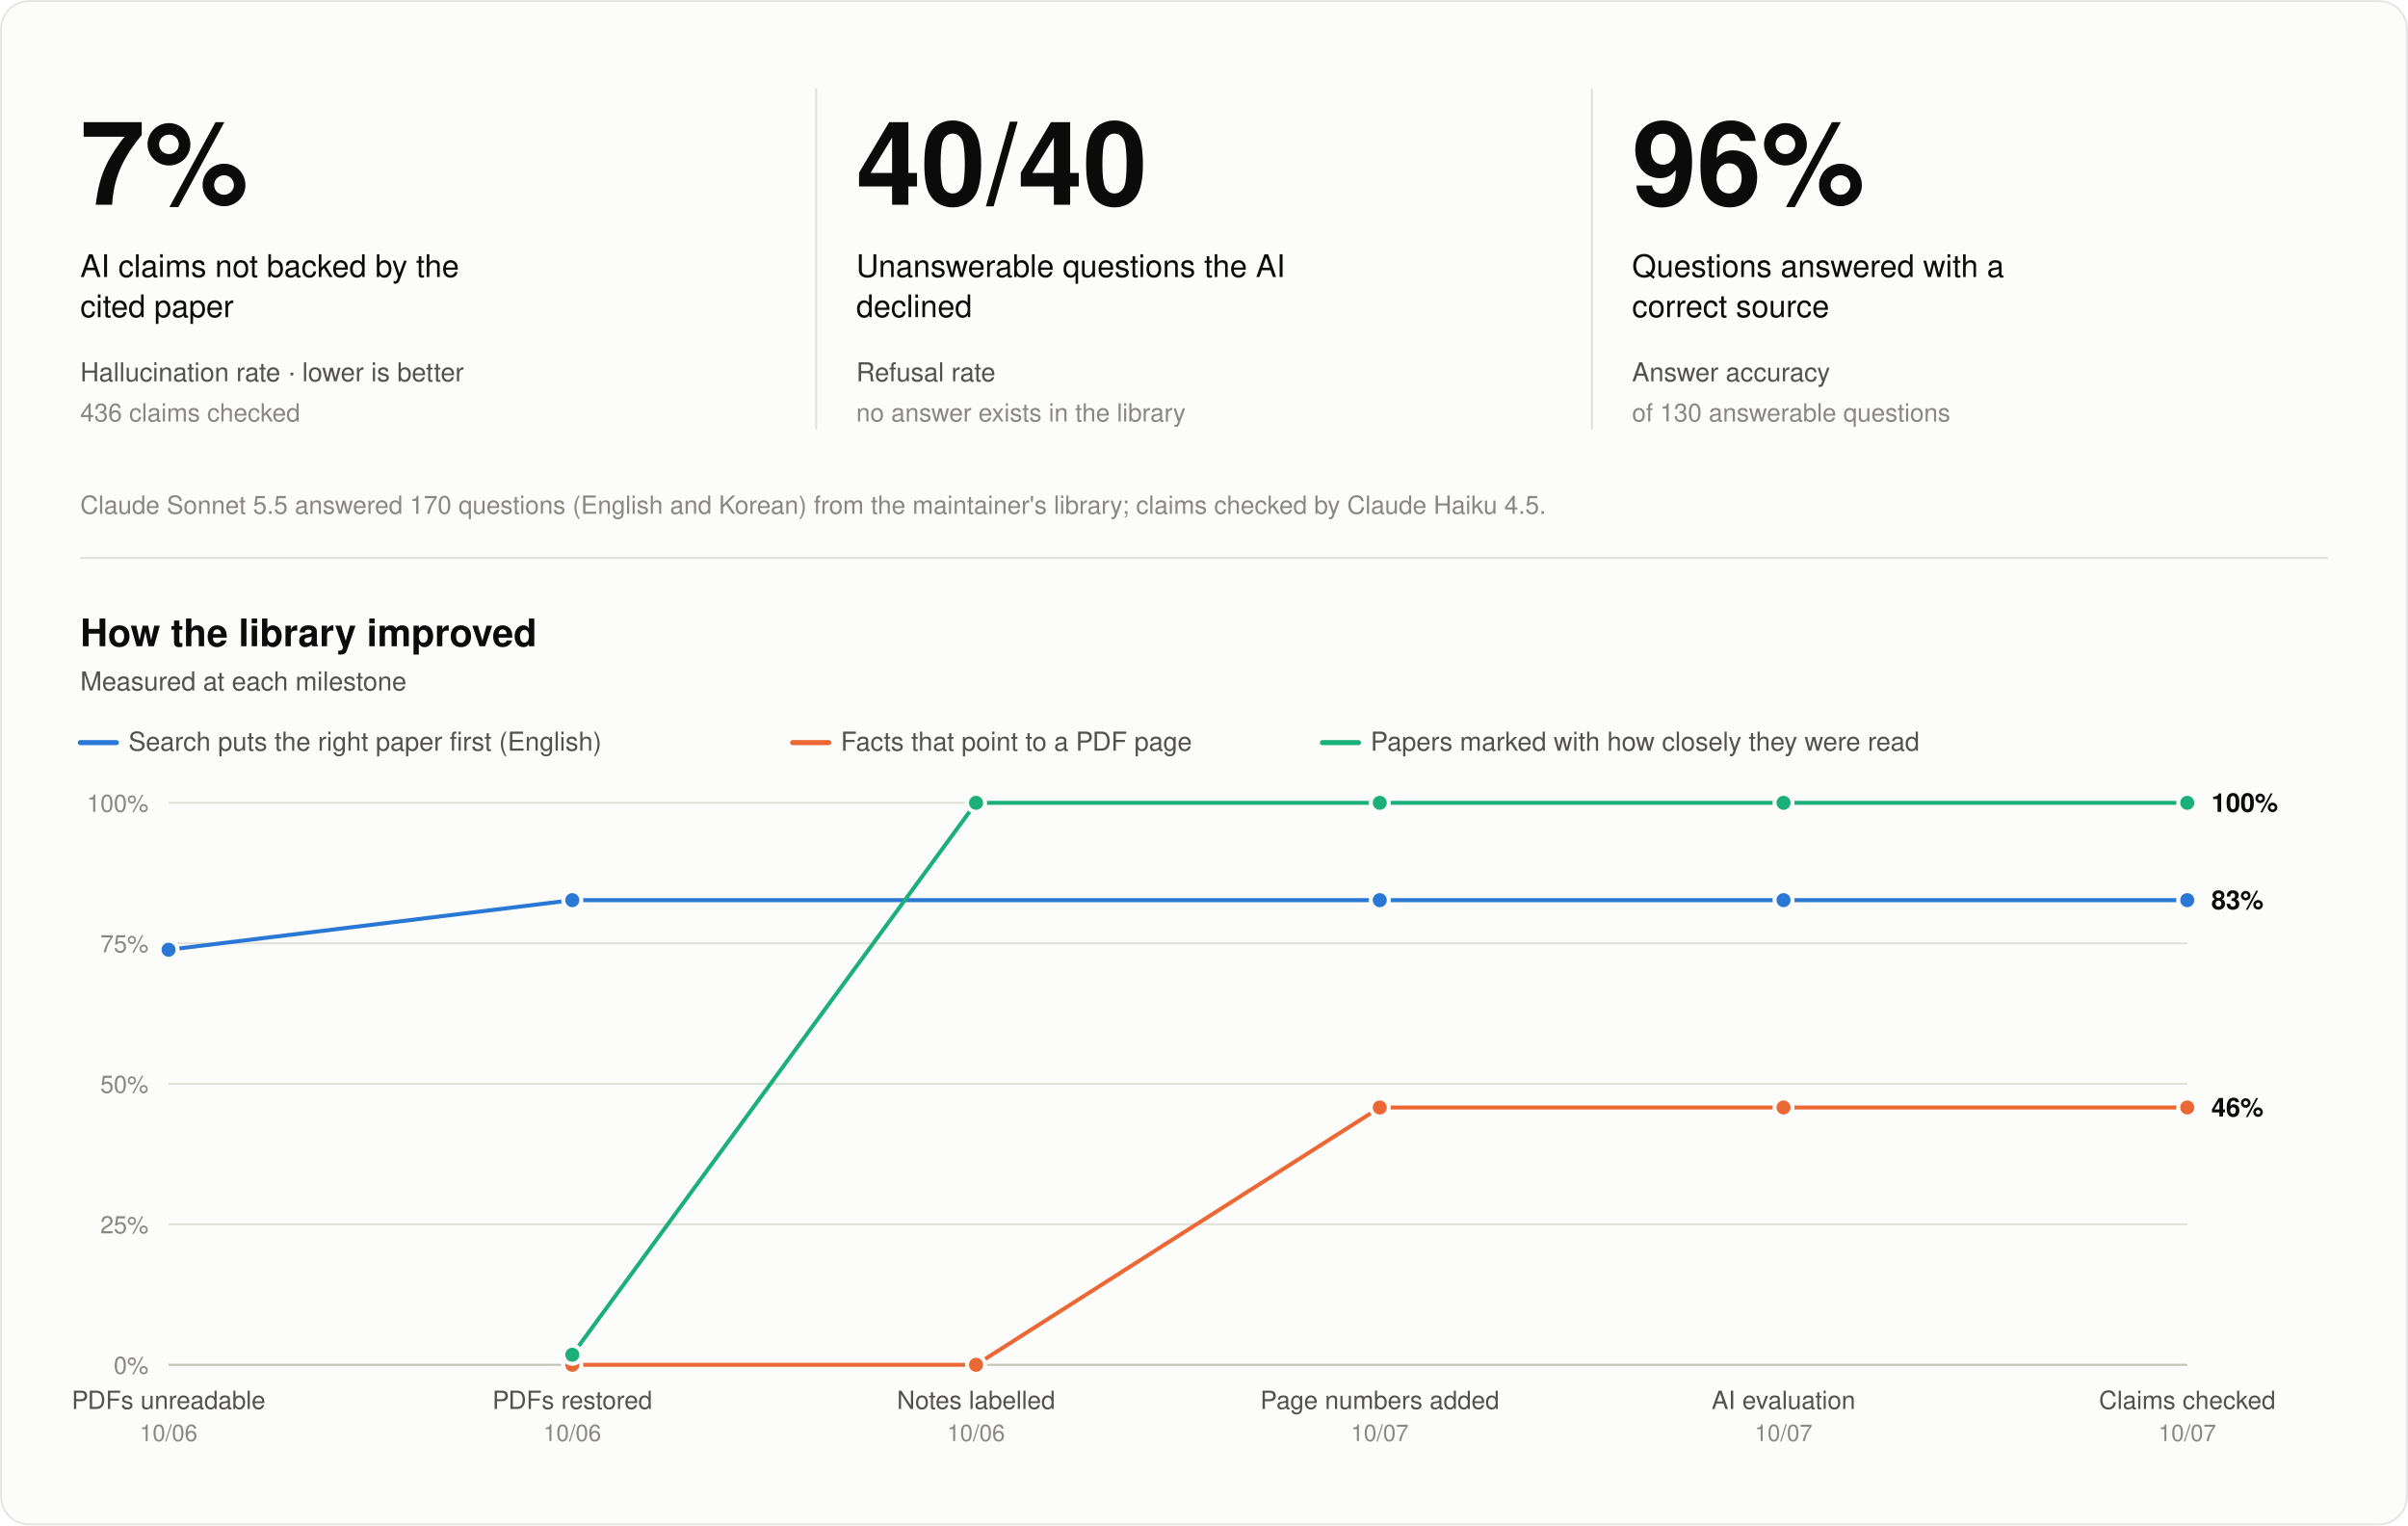
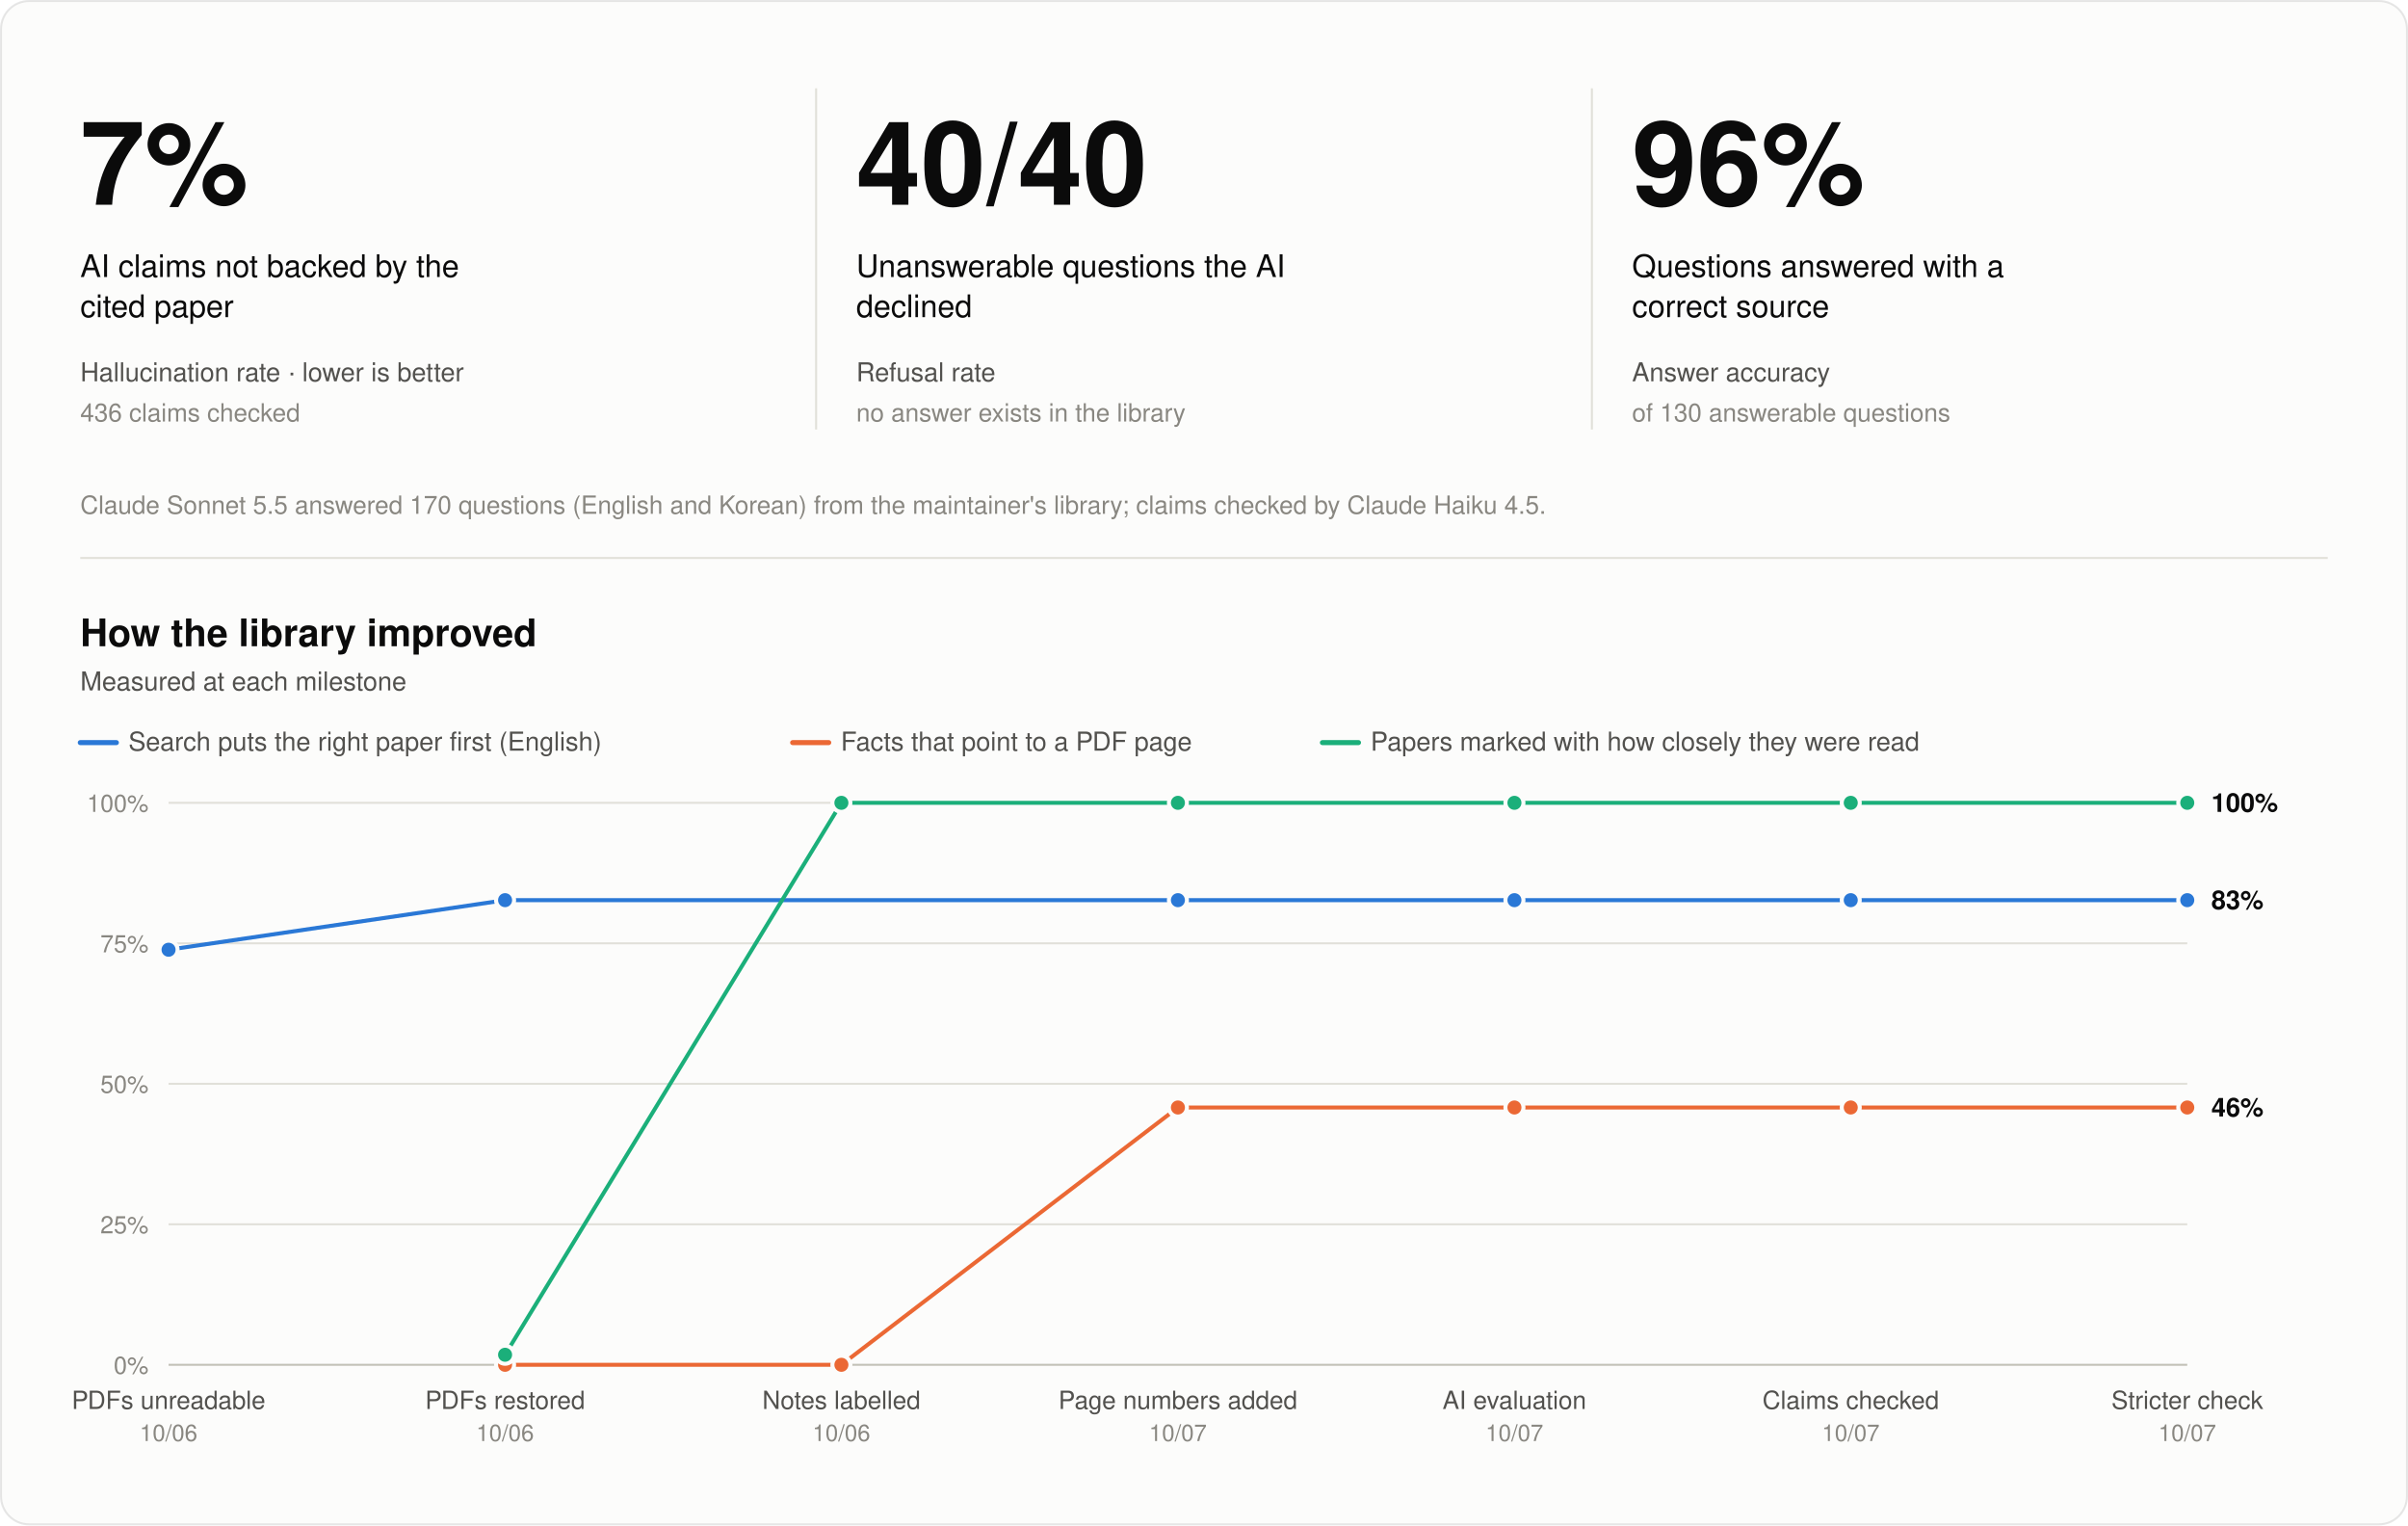
<svg xmlns="http://www.w3.org/2000/svg" viewBox="0 0 1200 760" width="1200" height="760" font-family="'Helvetica Neue', Helvetica, Arial, 'Apple SD Gothic Neo', 'Noto Sans KR', system-ui, sans-serif" role="img" aria-label="How the library improved">
  <rect x="0.5" y="0.5" width="1199" height="759" rx="14" fill="#fcfcfb" stroke="rgba(11,11,11,0.10)" />
  <text x="40.0" y="102.0" font-size="58" font-weight="600" fill="#0b0b0b" text-anchor="start">7%</text>
  <text x="40.0" y="138.0" font-size="15.5" font-weight="500" fill="#0b0b0b" text-anchor="start">AI claims not backed by the</text>
  <text x="40.0" y="158.0" font-size="15.5" font-weight="500" fill="#0b0b0b" text-anchor="start">cited paper</text>
  <text x="40.0" y="190.0" font-size="13" font-weight="400" fill="#52514e" text-anchor="start">Hallucination rate · lower is better</text>
  <text x="40.0" y="210.0" font-size="12.5" font-weight="400" fill="#898781" text-anchor="start">436 claims checked</text>
  <line x1="406.7" x2="406.7" y1="44" y2="214" stroke="#e1e0d9" stroke-width="1" />
  <text x="426.7" y="102.0" font-size="58" font-weight="600" fill="#0b0b0b" text-anchor="start">40/40</text>
  <text x="426.7" y="138.0" font-size="15.5" font-weight="500" fill="#0b0b0b" text-anchor="start">Unanswerable questions the AI</text>
  <text x="426.7" y="158.0" font-size="15.5" font-weight="500" fill="#0b0b0b" text-anchor="start">declined</text>
  <text x="426.7" y="190.0" font-size="13" font-weight="400" fill="#52514e" text-anchor="start">Refusal rate</text>
  <text x="426.7" y="210.0" font-size="12.5" font-weight="400" fill="#898781" text-anchor="start">no answer exists in the library</text>
  <line x1="793.3" x2="793.3" y1="44" y2="214" stroke="#e1e0d9" stroke-width="1" />
  <text x="813.3" y="102.0" font-size="58" font-weight="600" fill="#0b0b0b" text-anchor="start">96%</text>
  <text x="813.3" y="138.0" font-size="15.5" font-weight="500" fill="#0b0b0b" text-anchor="start">Questions answered with a</text>
  <text x="813.3" y="158.0" font-size="15.5" font-weight="500" fill="#0b0b0b" text-anchor="start">correct source</text>
  <text x="813.3" y="190.0" font-size="13" font-weight="400" fill="#52514e" text-anchor="start">Answer accuracy</text>
  <text x="813.3" y="210.0" font-size="12.5" font-weight="400" fill="#898781" text-anchor="start">of 130 answerable questions</text>
  <text x="40.0" y="256.0" font-size="12.5" font-weight="400" fill="#898781" text-anchor="start">Claude Sonnet 5.5 answered 170 questions (English and Korean) from the maintainer's library; claims checked by Claude Haiku 4.5.</text>
  <line x1="40" x2="1160" y1="278" y2="278" stroke="#e1e0d9" stroke-width="1" />
  <text x="40.0" y="322.0" font-size="19" font-weight="600" fill="#0b0b0b" text-anchor="start">How the library improved</text>
  <text x="40.0" y="344.0" font-size="13" font-weight="400" fill="#52514e" text-anchor="start">Measured at each milestone</text>
  <line x1="40" y1="370" x2="58" y2="370" stroke="#2a78d6" stroke-width="2.5" stroke-linecap="round" />
  <text x="64.0" y="374.0" font-size="13" font-weight="400" fill="#52514e" text-anchor="start">Search puts the right paper first (English)</text>
  <line x1="395.0" y1="370" x2="413.0" y2="370" stroke="#eb6834" stroke-width="2.5" stroke-linecap="round" />
  <text x="419.0" y="374.0" font-size="13" font-weight="400" fill="#52514e" text-anchor="start">Facts that point to a PDF page</text>
  <line x1="659.0" y1="370" x2="677.0" y2="370" stroke="#1baf7a" stroke-width="2.5" stroke-linecap="round" />
  <text x="683.0" y="374.0" font-size="13" font-weight="400" fill="#52514e" text-anchor="start">Papers marked with how closely they were read</text>
  <line x1="84" x2="1090" y1="680.0" y2="680.0" stroke="#c3c2b7" stroke-width="1" />
  <text x="74.0" y="684.5" font-size="12" font-weight="400" fill="#898781" text-anchor="end">0%</text>
  <line x1="84" x2="1090" y1="610.0" y2="610.0" stroke="#e1e0d9" stroke-width="1" />
  <text x="74.0" y="614.5" font-size="12" font-weight="400" fill="#898781" text-anchor="end">25%</text>
  <line x1="84" x2="1090" y1="540.0" y2="540.0" stroke="#e1e0d9" stroke-width="1" />
  <text x="74.0" y="544.5" font-size="12" font-weight="400" fill="#898781" text-anchor="end">50%</text>
  <line x1="84" x2="1090" y1="470.0" y2="470.0" stroke="#e1e0d9" stroke-width="1" />
  <text x="74.0" y="474.5" font-size="12" font-weight="400" fill="#898781" text-anchor="end">75%</text>
  <line x1="84" x2="1090" y1="400.0" y2="400.0" stroke="#e1e0d9" stroke-width="1" />
  <text x="74.0" y="404.5" font-size="12" font-weight="400" fill="#898781" text-anchor="end">100%</text>
  <text x="84.0" y="702.0" font-size="12.5" font-weight="400" fill="#52514e" text-anchor="middle">PDFs unreadable</text>
  <text x="84.0" y="718.0" font-size="11.5" font-weight="400" fill="#898781" text-anchor="middle">10/06</text>
-   <text x="285.2" y="702.0" font-size="12.5" font-weight="400" fill="#52514e" text-anchor="middle">PDFs restored</text>
-   <text x="285.2" y="718.0" font-size="11.5" font-weight="400" fill="#898781" text-anchor="middle">10/06</text>
-   <text x="486.4" y="702.0" font-size="12.5" font-weight="400" fill="#52514e" text-anchor="middle">Notes labelled</text>
-   <text x="486.4" y="718.0" font-size="11.5" font-weight="400" fill="#898781" text-anchor="middle">10/06</text>
-   <text x="687.6" y="702.0" font-size="12.5" font-weight="400" fill="#52514e" text-anchor="middle">Page numbers added</text>
-   <text x="687.6" y="718.0" font-size="11.5" font-weight="400" fill="#898781" text-anchor="middle">10/07</text>
-   <text x="888.8" y="702.0" font-size="12.5" font-weight="400" fill="#52514e" text-anchor="middle">AI evaluation</text>
-   <text x="888.8" y="718.0" font-size="11.5" font-weight="400" fill="#898781" text-anchor="middle">10/07</text>
-   <text x="1090.0" y="702.0" font-size="12.5" font-weight="400" fill="#52514e" text-anchor="middle">Claims checked</text>
+   <text x="251.7" y="702.0" font-size="12.5" font-weight="400" fill="#52514e" text-anchor="middle">PDFs restored</text>
+   <text x="251.7" y="718.0" font-size="11.5" font-weight="400" fill="#898781" text-anchor="middle">10/06</text>
+   <text x="419.3" y="702.0" font-size="12.5" font-weight="400" fill="#52514e" text-anchor="middle">Notes labelled</text>
+   <text x="419.3" y="718.0" font-size="11.5" font-weight="400" fill="#898781" text-anchor="middle">10/06</text>
+   <text x="587.0" y="702.0" font-size="12.5" font-weight="400" fill="#52514e" text-anchor="middle">Page numbers added</text>
+   <text x="587.0" y="718.0" font-size="11.5" font-weight="400" fill="#898781" text-anchor="middle">10/07</text>
+   <text x="754.7" y="702.0" font-size="12.5" font-weight="400" fill="#52514e" text-anchor="middle">AI evaluation</text>
+   <text x="754.7" y="718.0" font-size="11.5" font-weight="400" fill="#898781" text-anchor="middle">10/07</text>
+   <text x="922.3" y="702.0" font-size="12.5" font-weight="400" fill="#52514e" text-anchor="middle">Claims checked</text>
+   <text x="922.3" y="718.0" font-size="11.5" font-weight="400" fill="#898781" text-anchor="middle">10/07</text>
+   <text x="1090.0" y="702.0" font-size="12.5" font-weight="400" fill="#52514e" text-anchor="middle">Stricter check</text>
  <text x="1090.0" y="718.0" font-size="11.5" font-weight="400" fill="#898781" text-anchor="middle">10/07</text>
-   <polyline points="84.0,473.2 285.2,448.5 687.6,448.5 888.8,448.5 1090.0,448.5" fill="none" stroke="#2a78d6" stroke-width="2" stroke-linejoin="round" stroke-linecap="round" />
+   <polyline points="84.0,473.2 251.7,448.5 587.0,448.5 754.7,448.5 922.3,448.5 1090.0,448.5" fill="none" stroke="#2a78d6" stroke-width="2" stroke-linejoin="round" stroke-linecap="round" />
  <circle cx="84.0" cy="473.2" r="4.5" fill="#2a78d6" stroke="#fcfcfb" stroke-width="2" />
-   <circle cx="285.2" cy="448.5" r="4.5" fill="#2a78d6" stroke="#fcfcfb" stroke-width="2" />
-   <circle cx="687.6" cy="448.5" r="4.5" fill="#2a78d6" stroke="#fcfcfb" stroke-width="2" />
-   <circle cx="888.8" cy="448.5" r="4.5" fill="#2a78d6" stroke="#fcfcfb" stroke-width="2" />
+   <circle cx="251.7" cy="448.5" r="4.5" fill="#2a78d6" stroke="#fcfcfb" stroke-width="2" />
+   <circle cx="587.0" cy="448.5" r="4.5" fill="#2a78d6" stroke="#fcfcfb" stroke-width="2" />
+   <circle cx="754.7" cy="448.5" r="4.5" fill="#2a78d6" stroke="#fcfcfb" stroke-width="2" />
+   <circle cx="922.3" cy="448.5" r="4.5" fill="#2a78d6" stroke="#fcfcfb" stroke-width="2" />
  <circle cx="1090.0" cy="448.5" r="4.5" fill="#2a78d6" stroke="#fcfcfb" stroke-width="2" />
  <text x="1102.0" y="453.0" font-size="13" font-weight="600" fill="#0b0b0b" text-anchor="start">83%</text>
-   <polyline points="285.2,680.0 486.4,680.0 687.6,551.8 888.8,551.8 1090.0,551.8" fill="none" stroke="#eb6834" stroke-width="2" stroke-linejoin="round" stroke-linecap="round" />
-   <circle cx="285.2" cy="680.0" r="4.5" fill="#eb6834" stroke="#fcfcfb" stroke-width="2" />
-   <circle cx="486.4" cy="680.0" r="4.5" fill="#eb6834" stroke="#fcfcfb" stroke-width="2" />
-   <circle cx="687.6" cy="551.8" r="4.5" fill="#eb6834" stroke="#fcfcfb" stroke-width="2" />
-   <circle cx="888.8" cy="551.8" r="4.5" fill="#eb6834" stroke="#fcfcfb" stroke-width="2" />
+   <polyline points="251.7,680.0 419.3,680.0 587.0,551.8 754.7,551.8 922.3,551.8 1090.0,551.8" fill="none" stroke="#eb6834" stroke-width="2" stroke-linejoin="round" stroke-linecap="round" />
+   <circle cx="251.7" cy="680.0" r="4.5" fill="#eb6834" stroke="#fcfcfb" stroke-width="2" />
+   <circle cx="419.3" cy="680.0" r="4.5" fill="#eb6834" stroke="#fcfcfb" stroke-width="2" />
+   <circle cx="587.0" cy="551.8" r="4.5" fill="#eb6834" stroke="#fcfcfb" stroke-width="2" />
+   <circle cx="754.7" cy="551.8" r="4.5" fill="#eb6834" stroke="#fcfcfb" stroke-width="2" />
+   <circle cx="922.3" cy="551.8" r="4.5" fill="#eb6834" stroke="#fcfcfb" stroke-width="2" />
  <circle cx="1090.0" cy="551.8" r="4.5" fill="#eb6834" stroke="#fcfcfb" stroke-width="2" />
  <text x="1102.0" y="556.3" font-size="13" font-weight="600" fill="#0b0b0b" text-anchor="start">46%</text>
-   <polyline points="285.2,675.0 486.4,400.0 687.6,400.0 888.8,400.0 1090.0,400.0" fill="none" stroke="#1baf7a" stroke-width="2" stroke-linejoin="round" stroke-linecap="round" />
-   <circle cx="285.2" cy="675.0" r="4.5" fill="#1baf7a" stroke="#fcfcfb" stroke-width="2" />
-   <circle cx="486.4" cy="400.0" r="4.5" fill="#1baf7a" stroke="#fcfcfb" stroke-width="2" />
-   <circle cx="687.6" cy="400.0" r="4.5" fill="#1baf7a" stroke="#fcfcfb" stroke-width="2" />
-   <circle cx="888.8" cy="400.0" r="4.5" fill="#1baf7a" stroke="#fcfcfb" stroke-width="2" />
+   <polyline points="251.7,675.0 419.3,400.0 587.0,400.0 754.7,400.0 922.3,400.0 1090.0,400.0" fill="none" stroke="#1baf7a" stroke-width="2" stroke-linejoin="round" stroke-linecap="round" />
+   <circle cx="251.7" cy="675.0" r="4.5" fill="#1baf7a" stroke="#fcfcfb" stroke-width="2" />
+   <circle cx="419.3" cy="400.0" r="4.5" fill="#1baf7a" stroke="#fcfcfb" stroke-width="2" />
+   <circle cx="587.0" cy="400.0" r="4.5" fill="#1baf7a" stroke="#fcfcfb" stroke-width="2" />
+   <circle cx="754.7" cy="400.0" r="4.5" fill="#1baf7a" stroke="#fcfcfb" stroke-width="2" />
+   <circle cx="922.3" cy="400.0" r="4.5" fill="#1baf7a" stroke="#fcfcfb" stroke-width="2" />
  <circle cx="1090.0" cy="400.0" r="4.5" fill="#1baf7a" stroke="#fcfcfb" stroke-width="2" />
  <text x="1102.0" y="404.5" font-size="13" font-weight="600" fill="#0b0b0b" text-anchor="start">100%</text>
</svg>
